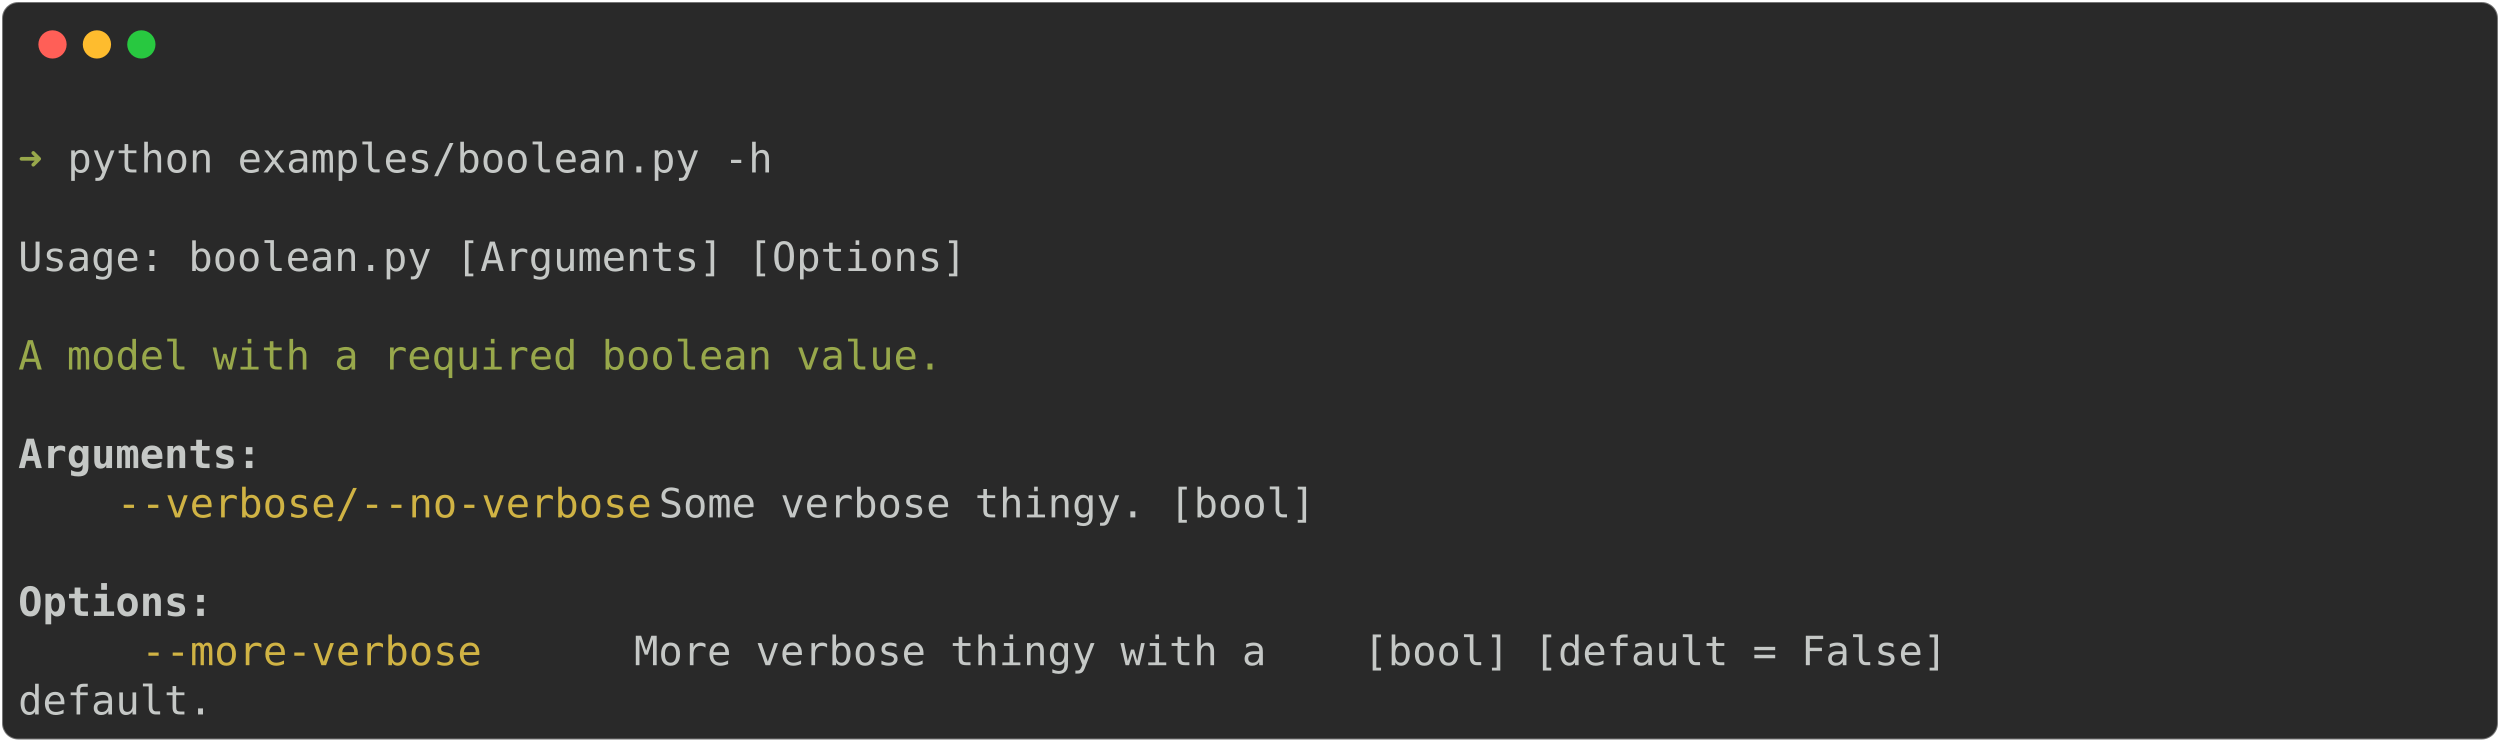
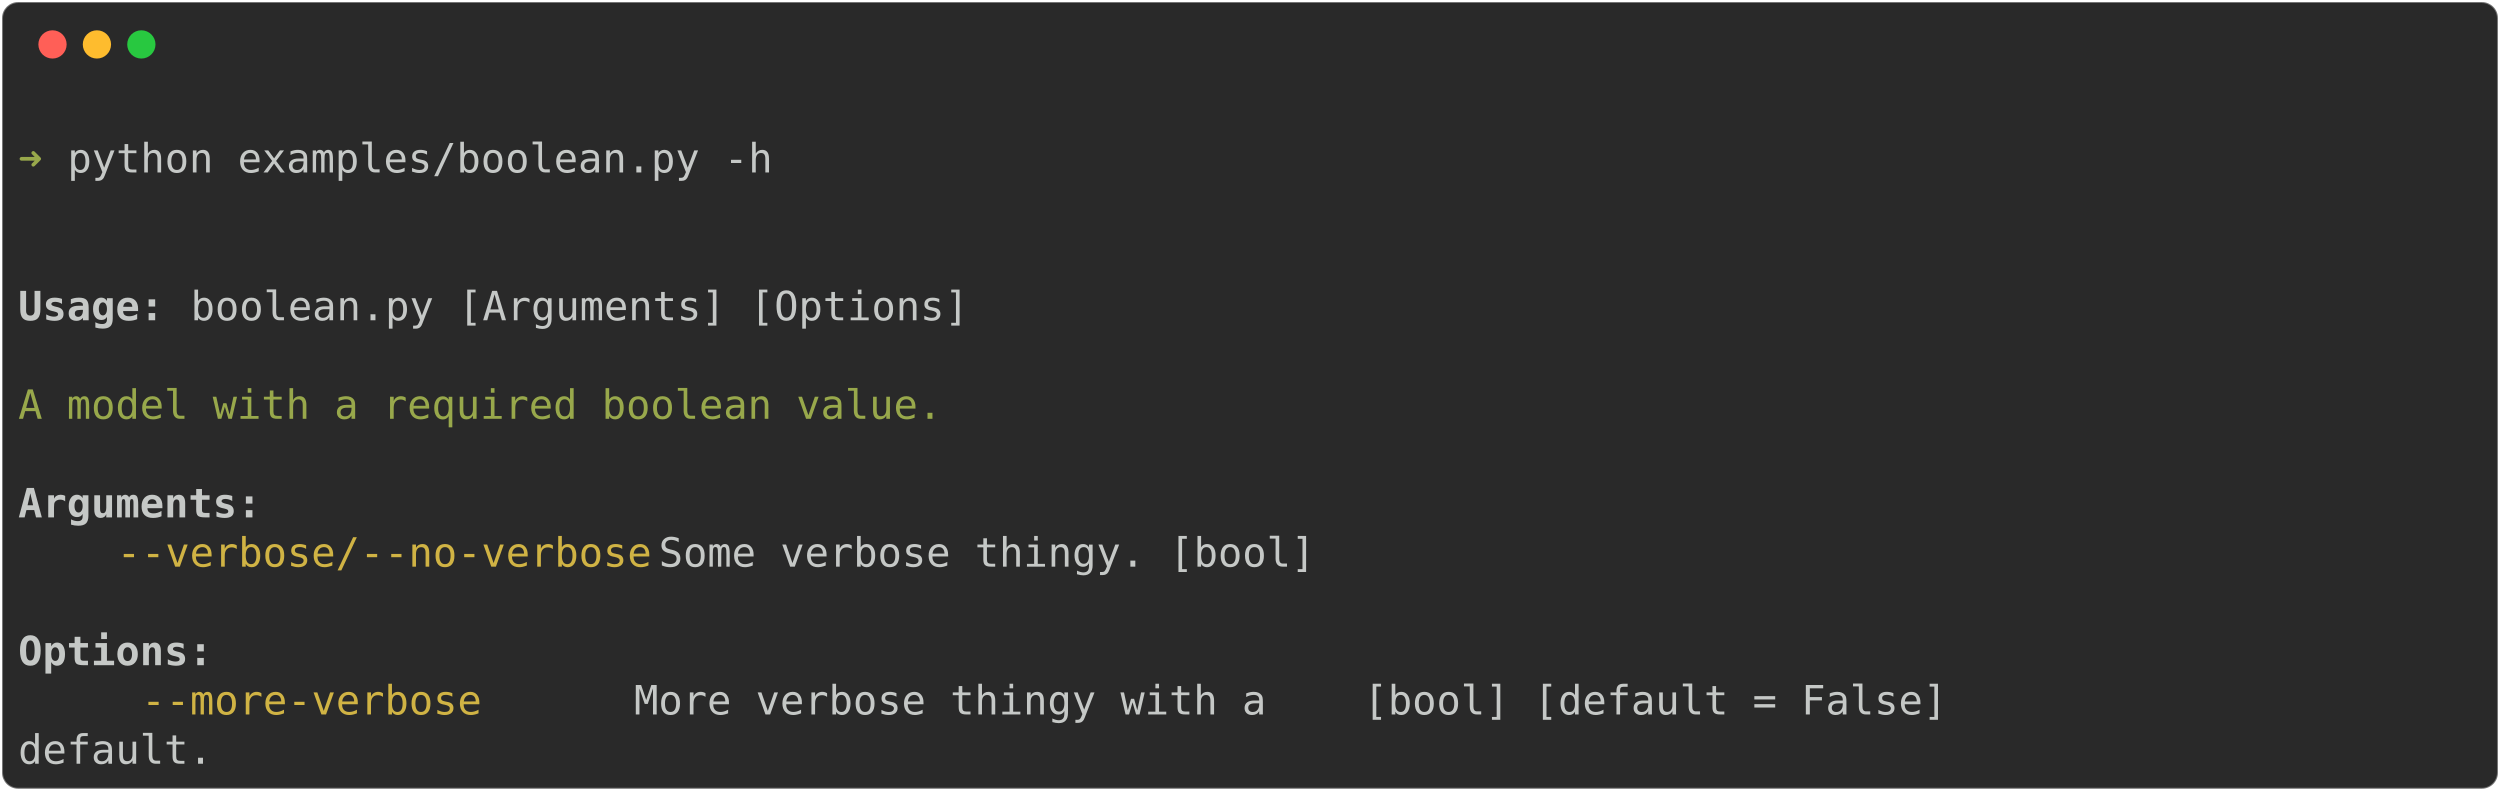
- <svg xmlns="http://www.w3.org/2000/svg" class="rich-terminal" viewBox="0 0 1238 367.2">
+ <svg xmlns="http://www.w3.org/2000/svg" class="rich-terminal" viewBox="0 0 1238 391.6">
  <style>

    @font-face {
        font-family: "Fira Code";
        src: local("FiraCode-Regular"),
                url("https://cdnjs.cloudflare.com/ajax/libs/firacode/6.2.0/woff2/FiraCode-Regular.woff2") format("woff2"),
                url("https://cdnjs.cloudflare.com/ajax/libs/firacode/6.2.0/woff/FiraCode-Regular.woff") format("woff");
        font-style: normal;
        font-weight: 400;
    }
    @font-face {
        font-family: "Fira Code";
        src: local("FiraCode-Bold"),
                url("https://cdnjs.cloudflare.com/ajax/libs/firacode/6.2.0/woff2/FiraCode-Bold.woff2") format("woff2"),
                url("https://cdnjs.cloudflare.com/ajax/libs/firacode/6.2.0/woff/FiraCode-Bold.woff") format("woff");
        font-style: bold;
        font-weight: 700;
    }

    .abcdefg-matrix {
        font-family: Fira Code, monospace;
        font-size: 20px;
        line-height: 24.4px;
        font-variant-east-asian: full-width;
    }

    .abcdefg-title {
        font-size: 18px;
        font-weight: bold;
        font-family: arial;
    }

    .abcdefg-r1 { fill: #c5c8c6 }
.abcdefg-r2 { fill: #98a84b }
.abcdefg-r3 { fill: #c5c8c6;font-weight: bold }
.abcdefg-r4 { fill: #d0b344 }
    </style>
  <defs>
    <clipPath id="abcdefg-clip-terminal">
-       <rect x="0" y="0" width="1219.0" height="316.2" />
+       <rect x="0" y="0" width="1219.0" height="340.6" />
    </clipPath>
    <clipPath id="abcdefg-line-0">
      <rect x="0" y="1.5" width="1220" height="24.65" />
    </clipPath>
    <clipPath id="abcdefg-line-1">
      <rect x="0" y="25.9" width="1220" height="24.65" />
    </clipPath>
    <clipPath id="abcdefg-line-2">
      <rect x="0" y="50.3" width="1220" height="24.65" />
    </clipPath>
    <clipPath id="abcdefg-line-3">
      <rect x="0" y="74.7" width="1220" height="24.65" />
    </clipPath>
    <clipPath id="abcdefg-line-4">
      <rect x="0" y="99.1" width="1220" height="24.65" />
    </clipPath>
    <clipPath id="abcdefg-line-5">
      <rect x="0" y="123.5" width="1220" height="24.65" />
    </clipPath>
    <clipPath id="abcdefg-line-6">
      <rect x="0" y="147.9" width="1220" height="24.65" />
    </clipPath>
    <clipPath id="abcdefg-line-7">
      <rect x="0" y="172.3" width="1220" height="24.65" />
    </clipPath>
    <clipPath id="abcdefg-line-8">
      <rect x="0" y="196.7" width="1220" height="24.65" />
    </clipPath>
    <clipPath id="abcdefg-line-9">
      <rect x="0" y="221.1" width="1220" height="24.65" />
    </clipPath>
    <clipPath id="abcdefg-line-10">
      <rect x="0" y="245.5" width="1220" height="24.65" />
    </clipPath>
    <clipPath id="abcdefg-line-11">
      <rect x="0" y="269.9" width="1220" height="24.65" />
    </clipPath>
+     <clipPath id="abcdefg-line-12">
+       <rect x="0" y="294.3" width="1220" height="24.65" />
+     </clipPath>
  </defs>
-   <rect fill="#292929" stroke="rgba(255,255,255,0.35)" stroke-width="1" x="1" y="1" width="1236" height="365.2" rx="8" />
+   <rect fill="#292929" stroke="rgba(255,255,255,0.35)" stroke-width="1" x="1" y="1" width="1236" height="389.6" rx="8" />
  <g transform="translate(26,22)">
    <circle cx="0" cy="0" r="7" fill="#ff5f57" />
    <circle cx="22" cy="0" r="7" fill="#febc2e" />
    <circle cx="44" cy="0" r="7" fill="#28c840" />
  </g>
  <g transform="translate(9, 41)" clip-path="url(#abcdefg-clip-terminal)">
    <g class="abcdefg-matrix">
      <text class="abcdefg-r1" x="1220" y="20" textLength="12.2" clip-path="url(#abcdefg-line-0)">
</text>
      <text class="abcdefg-r2" x="0" y="44.4" textLength="24.4" clip-path="url(#abcdefg-line-1)">➜ </text>
      <text class="abcdefg-r1" x="24.4" y="44.4" textLength="353.8" clip-path="url(#abcdefg-line-1)">python examples/boolean.py -h</text>
      <text class="abcdefg-r1" x="1220" y="44.4" textLength="12.2" clip-path="url(#abcdefg-line-1)">
</text>
      <text class="abcdefg-r1" x="1220" y="68.8" textLength="12.2" clip-path="url(#abcdefg-line-2)">
</text>
-       <text class="abcdefg-r1" x="0" y="93.2" textLength="475.8" clip-path="url(#abcdefg-line-3)">Usage: boolean.py [Arguments] [Options]</text>
      <text class="abcdefg-r1" x="1220" y="93.2" textLength="12.2" clip-path="url(#abcdefg-line-3)">
</text>
+       <text class="abcdefg-r3" x="0" y="117.6" textLength="85.4" clip-path="url(#abcdefg-line-4)">Usage: </text>
+       <text class="abcdefg-r1" x="85.4" y="117.6" textLength="390.4" clip-path="url(#abcdefg-line-4)">boolean.py [Arguments] [Options]</text>
      <text class="abcdefg-r1" x="1220" y="117.6" textLength="12.2" clip-path="url(#abcdefg-line-4)">
</text>
-       <text class="abcdefg-r2" x="0" y="142" textLength="463.6" clip-path="url(#abcdefg-line-5)">A model with a required boolean value.</text>
      <text class="abcdefg-r1" x="1220" y="142" textLength="12.2" clip-path="url(#abcdefg-line-5)">
</text>
+       <text class="abcdefg-r2" x="0" y="166.4" textLength="463.6" clip-path="url(#abcdefg-line-6)">A model with a required boolean value.</text>
      <text class="abcdefg-r1" x="1220" y="166.4" textLength="12.2" clip-path="url(#abcdefg-line-6)">
</text>
-       <text class="abcdefg-r3" x="0" y="190.8" textLength="122" clip-path="url(#abcdefg-line-7)">Arguments:</text>
      <text class="abcdefg-r1" x="1220" y="190.8" textLength="12.2" clip-path="url(#abcdefg-line-7)">
</text>
-       <text class="abcdefg-r4" x="48.8" y="215.2" textLength="268.4" clip-path="url(#abcdefg-line-8)">--verbose/--no-verbose</text>
-       <text class="abcdefg-r1" x="317.2" y="215.2" textLength="341.6" clip-path="url(#abcdefg-line-8)"> Some verbose thingy. [bool]</text>
+       <text class="abcdefg-r3" x="0" y="215.2" textLength="122" clip-path="url(#abcdefg-line-8)">Arguments:</text>
      <text class="abcdefg-r1" x="1220" y="215.2" textLength="12.2" clip-path="url(#abcdefg-line-8)">
</text>
+       <text class="abcdefg-r4" x="48.8" y="239.6" textLength="268.4" clip-path="url(#abcdefg-line-9)">--verbose/--no-verbose</text>
+       <text class="abcdefg-r1" x="317.2" y="239.6" textLength="341.6" clip-path="url(#abcdefg-line-9)"> Some verbose thingy. [bool]</text>
      <text class="abcdefg-r1" x="1220" y="239.6" textLength="12.2" clip-path="url(#abcdefg-line-9)">
</text>
-       <text class="abcdefg-r3" x="0" y="264" textLength="97.6" clip-path="url(#abcdefg-line-10)">Options:</text>
      <text class="abcdefg-r1" x="1220" y="264" textLength="12.2" clip-path="url(#abcdefg-line-10)">
</text>
-       <text class="abcdefg-r4" x="61" y="288.4" textLength="244" clip-path="url(#abcdefg-line-11)">--more-verbose      </text>
-       <text class="abcdefg-r1" x="305" y="288.4" textLength="671" clip-path="url(#abcdefg-line-11)"> More verbose thingy with a    [bool] [default = False]</text>
+       <text class="abcdefg-r3" x="0" y="288.4" textLength="97.6" clip-path="url(#abcdefg-line-11)">Options:</text>
      <text class="abcdefg-r1" x="1220" y="288.4" textLength="12.2" clip-path="url(#abcdefg-line-11)">
</text>
-       <text class="abcdefg-r1" x="0" y="312.8" textLength="976" clip-path="url(#abcdefg-line-12)">                          default.                                              </text>
+       <text class="abcdefg-r4" x="61" y="312.8" textLength="244" clip-path="url(#abcdefg-line-12)">--more-verbose      </text>
+       <text class="abcdefg-r1" x="305" y="312.8" textLength="671" clip-path="url(#abcdefg-line-12)"> More verbose thingy with a    [bool] [default = False]</text>
      <text class="abcdefg-r1" x="1220" y="312.8" textLength="12.2" clip-path="url(#abcdefg-line-12)">
+ </text>
+       <text class="abcdefg-r1" x="0" y="337.2" textLength="976" clip-path="url(#abcdefg-line-13)">                          default.                                              </text>
+       <text class="abcdefg-r1" x="1220" y="337.2" textLength="12.2" clip-path="url(#abcdefg-line-13)">
</text>
    </g>
  </g>
</svg>
